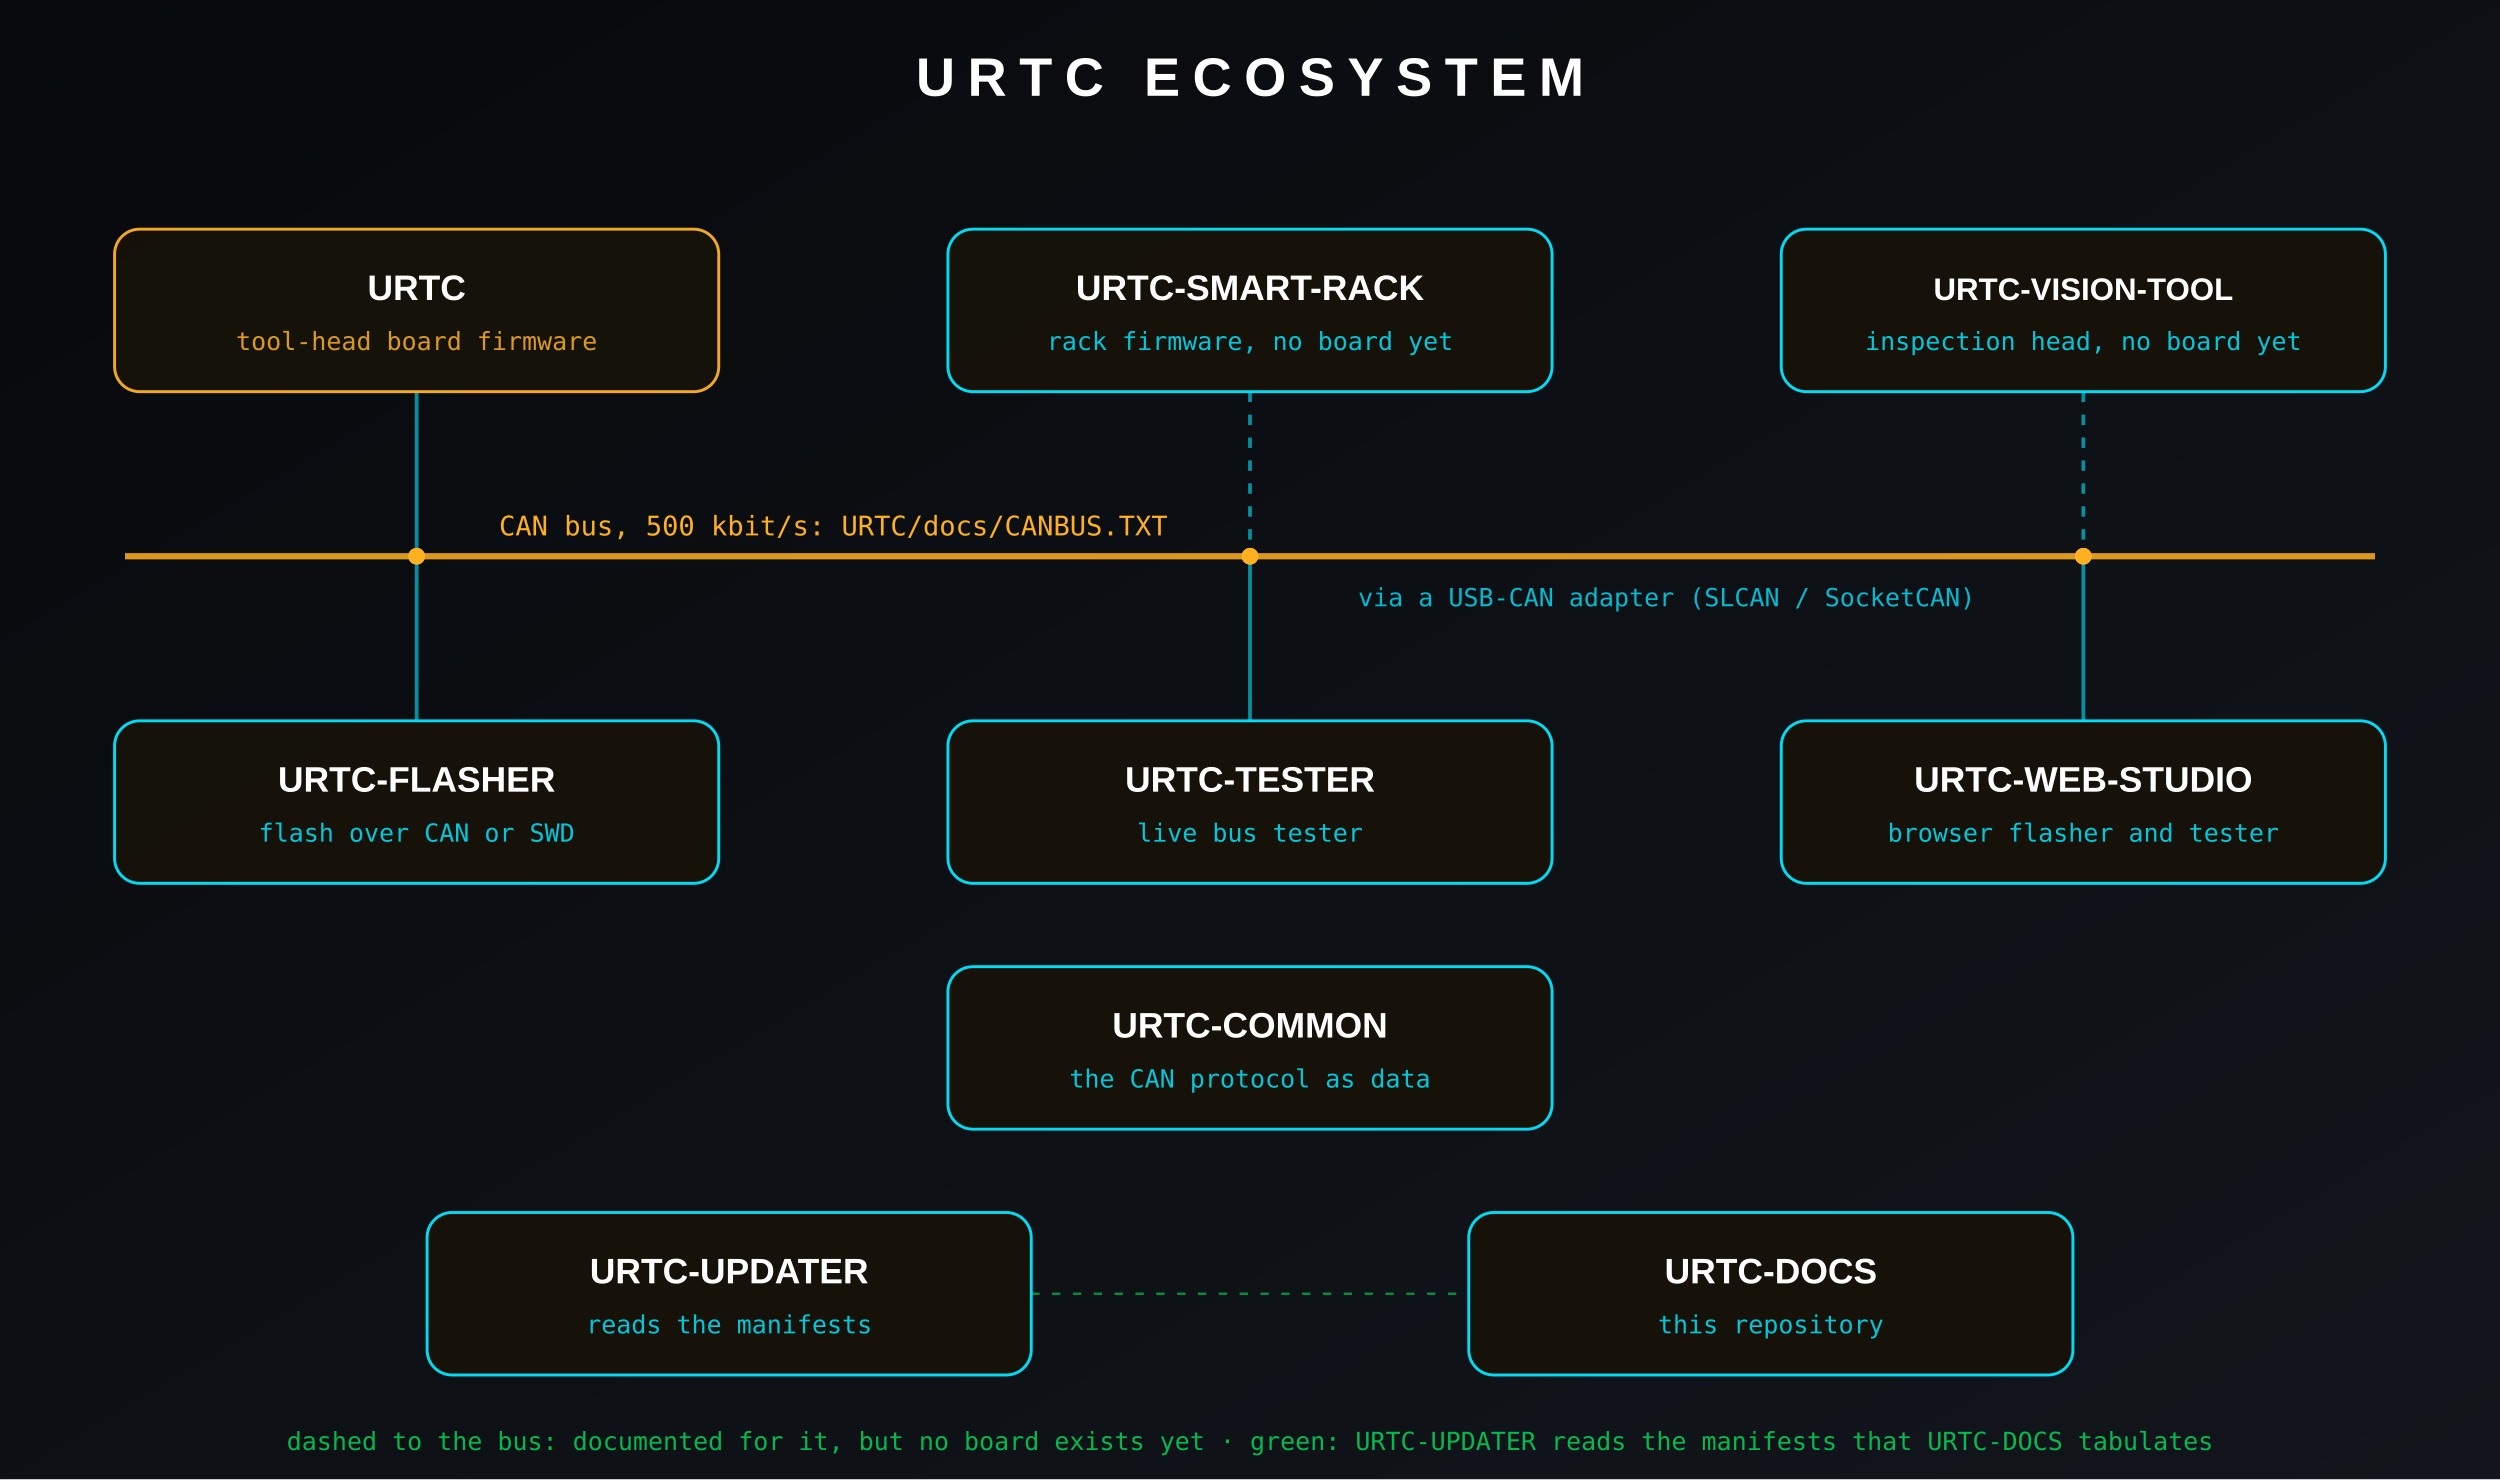
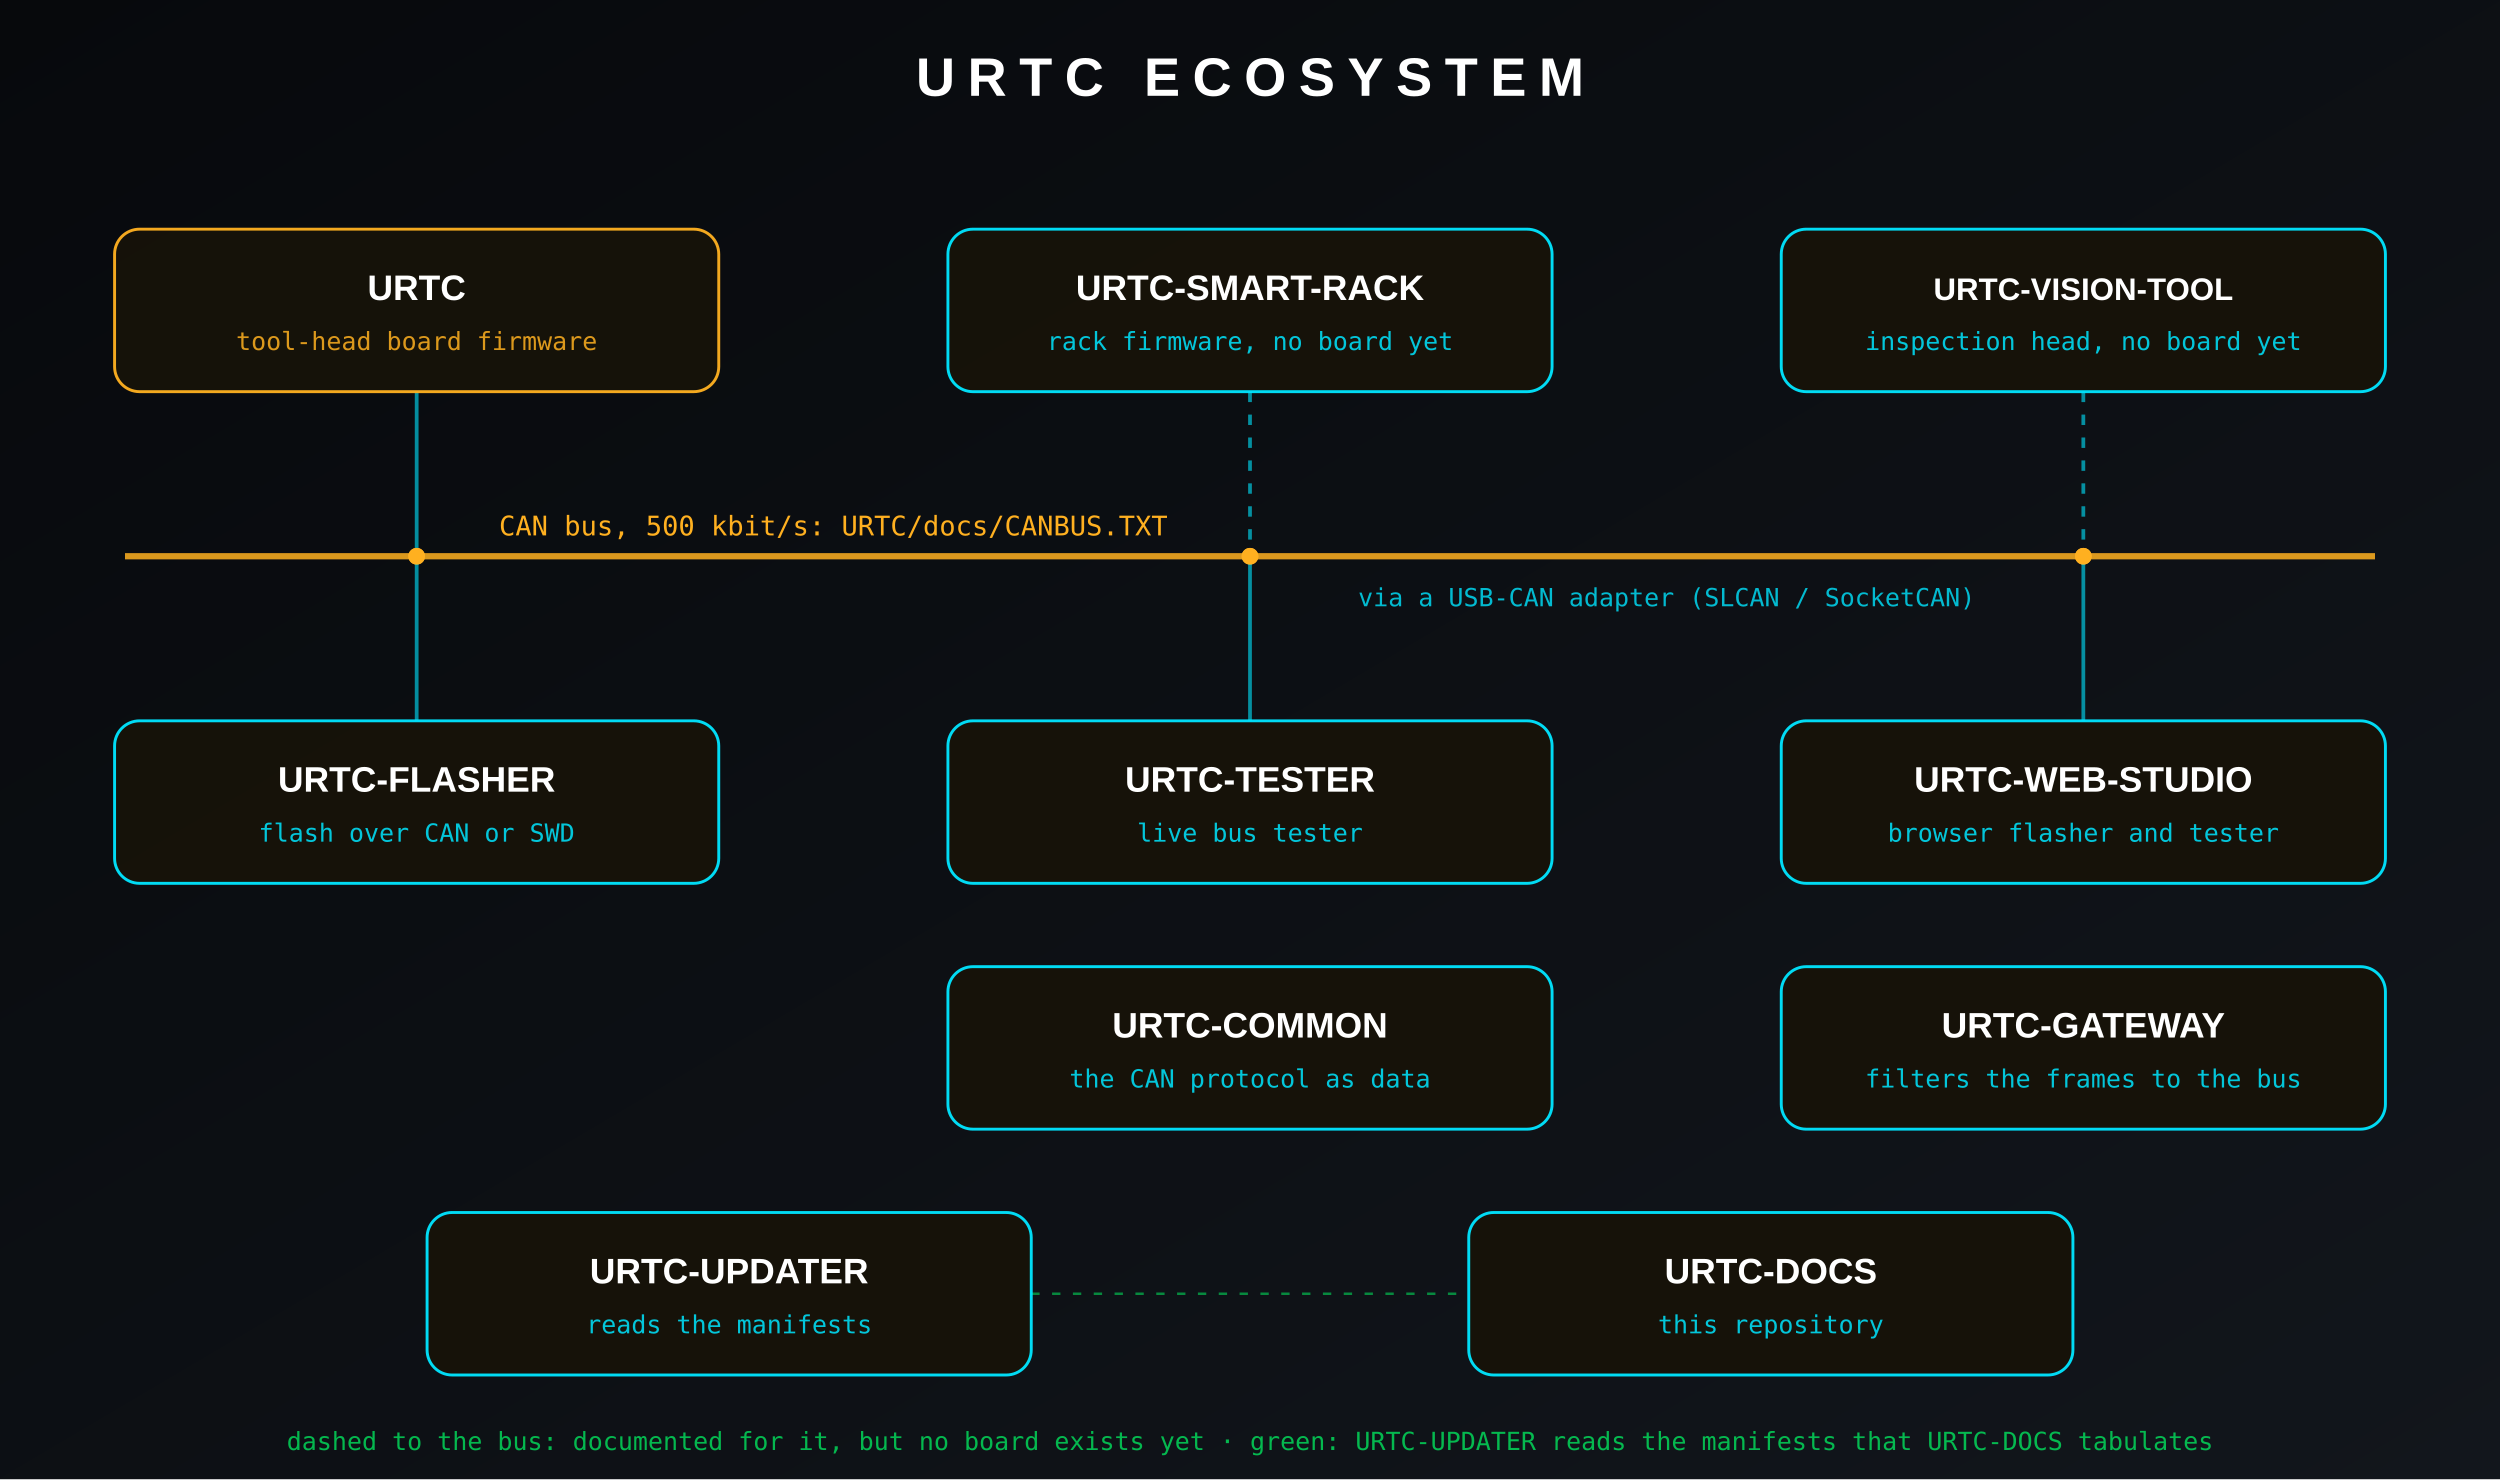
<svg xmlns="http://www.w3.org/2000/svg" viewBox="0 0 1200 710" role="img" aria-labelledby="title desc">
  <defs>
    <linearGradient id="bg" x1="0%" y1="0%" x2="100%" y2="100%">
      <stop stop-color="#07090C" />
      <stop offset="1" stop-color="#12161C" />
    </linearGradient>
    <filter id="g">
      <feGaussianBlur stdDeviation="4" result="b" />
      <feMerge>
        <feMergeNode in="b" />
        <feMergeNode in="SourceGraphic" />
      </feMerge>
    </filter>
  </defs>
  <rect width="1200" height="710" fill="url(#bg)" />
  <text x="600" y="46" text-anchor="middle" font-family="Arial,sans-serif" font-size="26" font-weight="bold" fill="#FFF" letter-spacing="6">URTC ECOSYSTEM</text>
  <path d="M60 267.0 H1140" stroke="#FFB020" stroke-width="3" opacity=".85" />
  <text x="400" y="257.0" text-anchor="middle" font-family="monospace" font-size="13" fill="#FFB020">CAN bus, 500 kbit/s: URTC/docs/CANBUS.TXT</text>
  <text x="800" y="291.0" text-anchor="middle" font-family="monospace" font-size="12" fill="#00E5FF" opacity=".8">via a USB-CAN adapter (SLCAN / SocketCAN)</text>
  <path d="M200 188 V267.0" stroke="#00E5FF" stroke-width="1.8" opacity=".6" />
  <circle cx="200" cy="267.0" r="4" fill="#FFB020" />
  <path d="M600 188 V267.0" stroke="#00E5FF" stroke-width="1.8" opacity=".6" stroke-dasharray="5 6" />
  <circle cx="600" cy="267.0" r="4" fill="#FFB020" />
  <path d="M1000 188 V267.0" stroke="#00E5FF" stroke-width="1.8" opacity=".6" stroke-dasharray="5 6" />
  <circle cx="1000" cy="267.0" r="4" fill="#FFB020" />
  <path d="M200 346 V267.0" stroke="#00E5FF" stroke-width="1.8" opacity=".6" />
  <circle cx="200" cy="267.0" r="4" fill="#FFB020" />
  <path d="M600 346 V267.0" stroke="#00E5FF" stroke-width="1.8" opacity=".6" />
  <circle cx="600" cy="267.0" r="4" fill="#FFB020" />
  <path d="M1000 346 V267.0" stroke="#00E5FF" stroke-width="1.8" opacity=".6" />
  <circle cx="1000" cy="267.0" r="4" fill="#FFB020" />
  <path d="M495.0 621.0 H705.0" stroke="#00FF66" stroke-width="1.2" stroke-dasharray="4 6" opacity=".5" />
  <g transform="translate(55.0 110)">
    <rect width="290" height="78" rx="12" fill="#161208" stroke="#FFB020" stroke-width="1.4" opacity=".95" />
    <text x="145.0" y="34" text-anchor="middle" font-family="Arial,sans-serif" font-size="17" font-weight="bold" fill="#FFF">URTC</text>
    <text x="145.0" y="58" text-anchor="middle" font-family="monospace" font-size="12" fill="#FFB020" opacity=".85">tool-head board firmware</text>
  </g>
  <g transform="translate(455.0 110)">
    <rect width="290" height="78" rx="12" fill="#161208" stroke="#00E5FF" stroke-width="1.4" opacity=".95" />
    <text x="145.0" y="34" text-anchor="middle" font-family="Arial,sans-serif" font-size="17" font-weight="bold" fill="#FFF">URTC-SMART-RACK</text>
    <text x="145.0" y="58" text-anchor="middle" font-family="monospace" font-size="12" fill="#00E5FF" opacity=".85">rack firmware, no board yet</text>
  </g>
  <g transform="translate(855.0 110)">
    <rect width="290" height="78" rx="12" fill="#161208" stroke="#00E5FF" stroke-width="1.4" opacity=".95" />
    <text x="145.0" y="34" text-anchor="middle" font-family="Arial,sans-serif" font-size="15" font-weight="bold" fill="#FFF">URTC-VISION-TOOL</text>
    <text x="145.0" y="58" text-anchor="middle" font-family="monospace" font-size="12" fill="#00E5FF" opacity=".85">inspection head, no board yet</text>
  </g>
  <g transform="translate(55.0 346)">
    <rect width="290" height="78" rx="12" fill="#161208" stroke="#00E5FF" stroke-width="1.4" opacity=".95" />
    <text x="145.0" y="34" text-anchor="middle" font-family="Arial,sans-serif" font-size="17" font-weight="bold" fill="#FFF">URTC-FLASHER</text>
    <text x="145.0" y="58" text-anchor="middle" font-family="monospace" font-size="12" fill="#00E5FF" opacity=".85">flash over CAN or SWD</text>
  </g>
  <g transform="translate(455.0 346)">
    <rect width="290" height="78" rx="12" fill="#161208" stroke="#00E5FF" stroke-width="1.4" opacity=".95" />
    <text x="145.0" y="34" text-anchor="middle" font-family="Arial,sans-serif" font-size="17" font-weight="bold" fill="#FFF">URTC-TESTER</text>
    <text x="145.0" y="58" text-anchor="middle" font-family="monospace" font-size="12" fill="#00E5FF" opacity=".85">live bus tester</text>
  </g>
  <g transform="translate(855.0 346)">
    <rect width="290" height="78" rx="12" fill="#161208" stroke="#00E5FF" stroke-width="1.4" opacity=".95" />
    <text x="145.0" y="34" text-anchor="middle" font-family="Arial,sans-serif" font-size="17" font-weight="bold" fill="#FFF">URTC-WEB-STUDIO</text>
    <text x="145.0" y="58" text-anchor="middle" font-family="monospace" font-size="12" fill="#00E5FF" opacity=".85">browser flasher and tester</text>
  </g>
  <g transform="translate(455.0 464)">
    <rect width="290" height="78" rx="12" fill="#161208" stroke="#00E5FF" stroke-width="1.4" opacity=".95" />
    <text x="145.0" y="34" text-anchor="middle" font-family="Arial,sans-serif" font-size="17" font-weight="bold" fill="#FFF">URTC-COMMON</text>
    <text x="145.0" y="58" text-anchor="middle" font-family="monospace" font-size="12" fill="#00E5FF" opacity=".85">the CAN protocol as data</text>
  </g>
+   <g transform="translate(855.0 464)">
+     <rect width="290" height="78" rx="12" fill="#161208" stroke="#00E5FF" stroke-width="1.4" opacity=".95" />
+     <text x="145.0" y="34" text-anchor="middle" font-family="Arial,sans-serif" font-size="17" font-weight="bold" fill="#FFF">URTC-GATEWAY</text>
+     <text x="145.0" y="58" text-anchor="middle" font-family="monospace" font-size="12" fill="#00E5FF" opacity=".85">filters the frames to the bus</text>
+   </g>
  <g transform="translate(205.0 582)">
    <rect width="290" height="78" rx="12" fill="#161208" stroke="#00E5FF" stroke-width="1.4" opacity=".95" />
    <text x="145.0" y="34" text-anchor="middle" font-family="Arial,sans-serif" font-size="17" font-weight="bold" fill="#FFF">URTC-UPDATER</text>
    <text x="145.0" y="58" text-anchor="middle" font-family="monospace" font-size="12" fill="#00E5FF" opacity=".85">reads the manifests</text>
  </g>
  <g transform="translate(705.0 582)">
    <rect width="290" height="78" rx="12" fill="#161208" stroke="#00E5FF" stroke-width="1.4" opacity=".95" />
    <text x="145.0" y="34" text-anchor="middle" font-family="Arial,sans-serif" font-size="17" font-weight="bold" fill="#FFF">URTC-DOCS</text>
    <text x="145.0" y="58" text-anchor="middle" font-family="monospace" font-size="12" fill="#00E5FF" opacity=".85">this repository</text>
  </g>
  <text x="600" y="696" text-anchor="middle" font-family="monospace" font-size="12" fill="#00FF66" opacity=".7">dashed to the bus: documented for it, but no board exists yet  ·  green: URTC-UPDATER reads the manifests that URTC-DOCS tabulates</text>
</svg>
